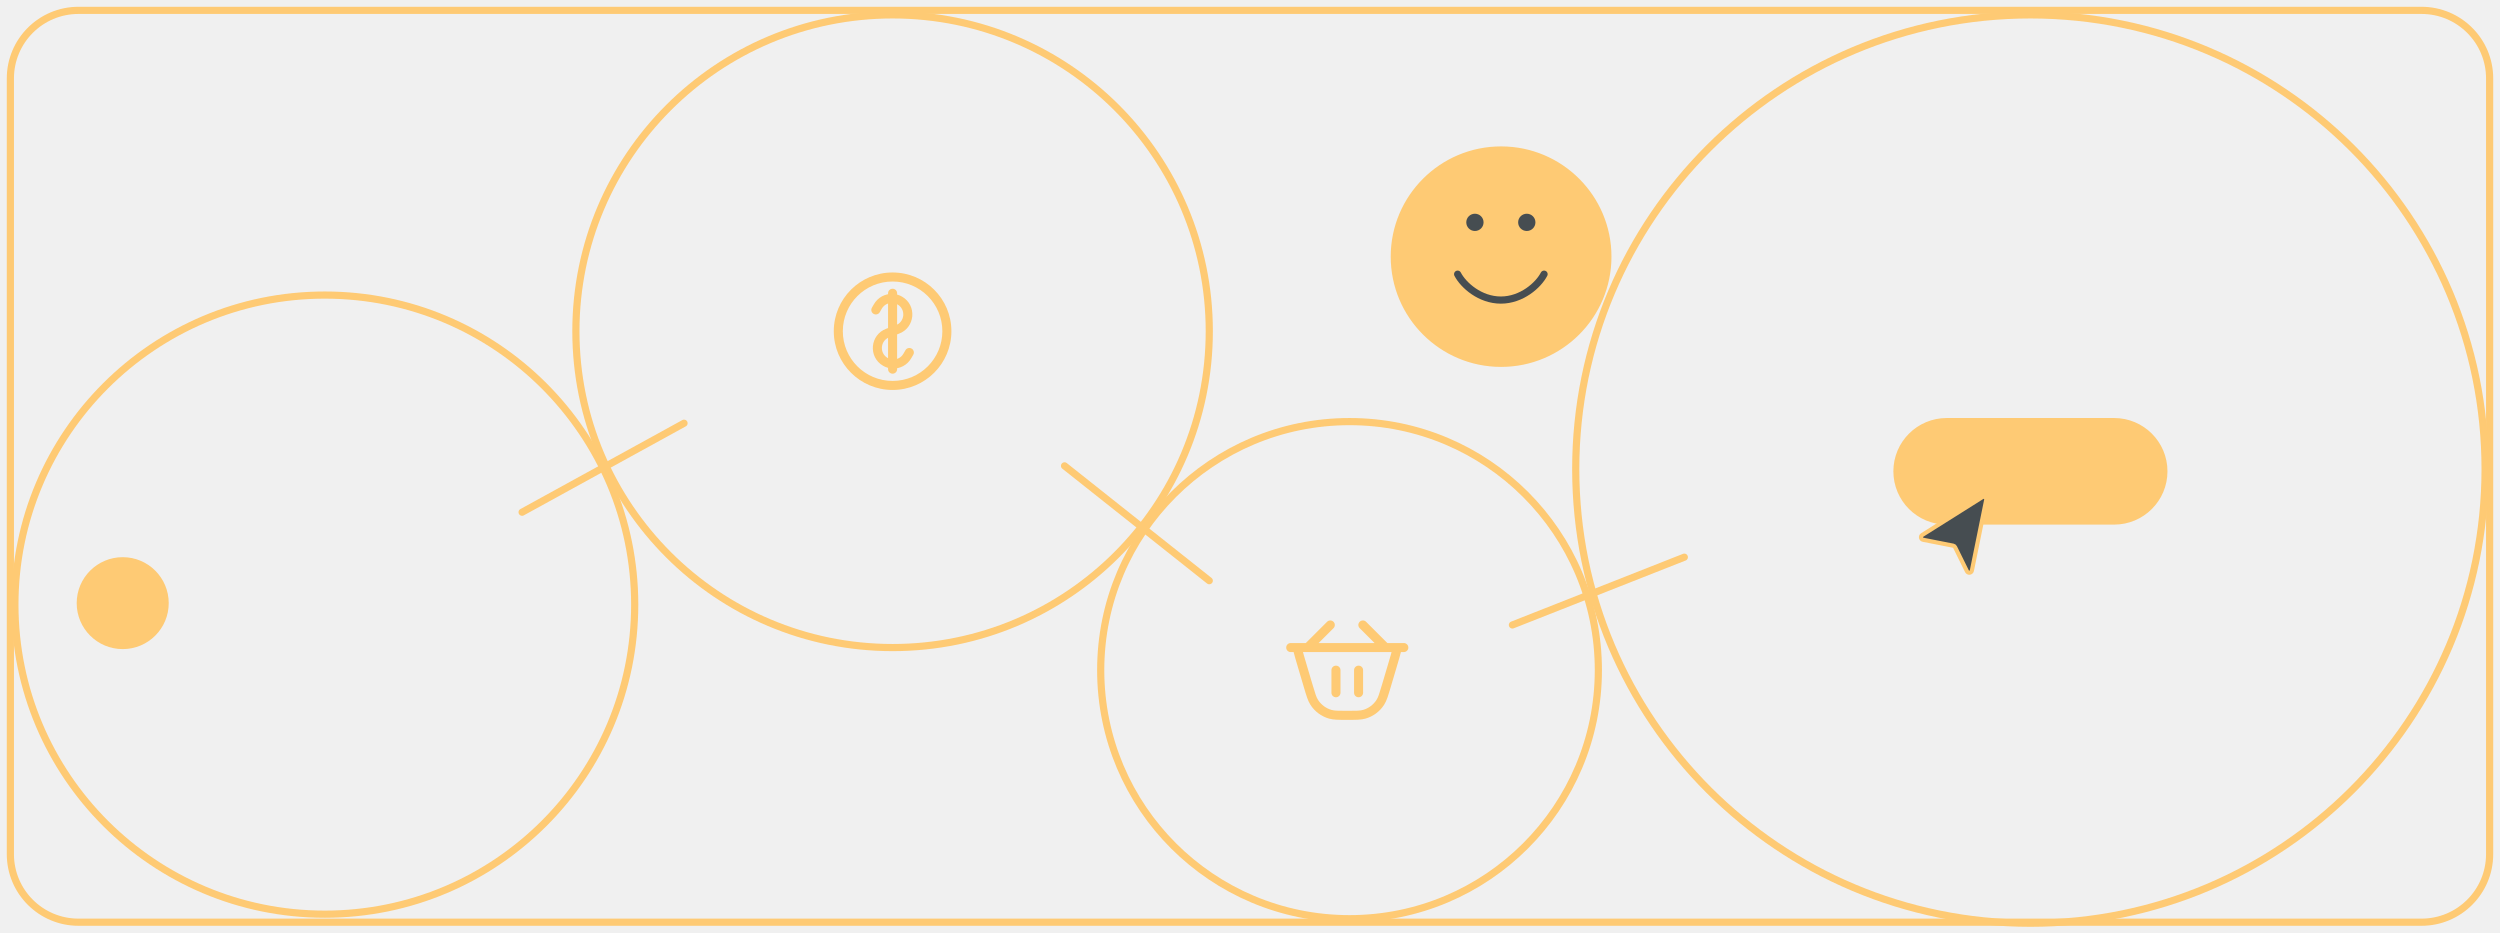
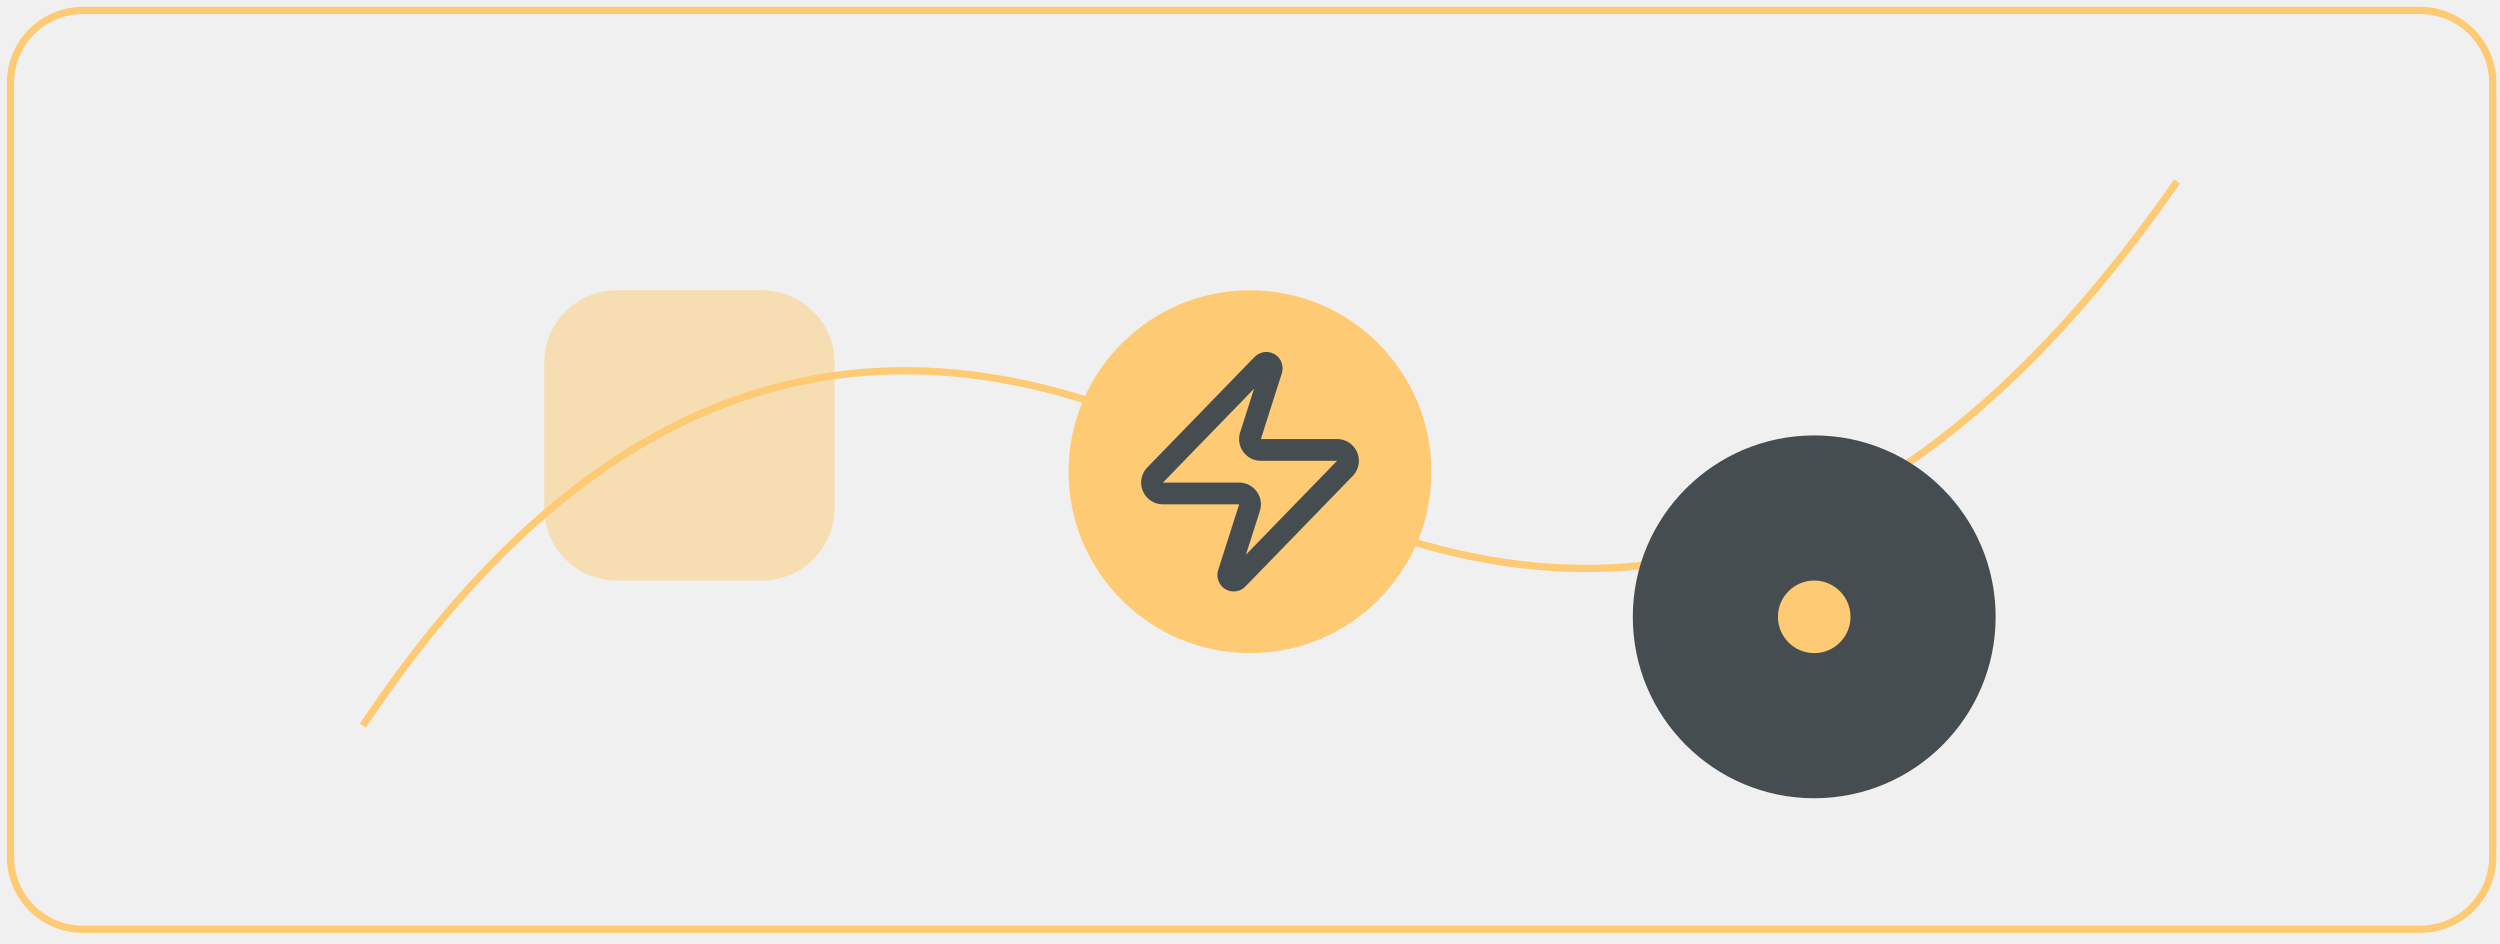
- <svg xmlns="http://www.w3.org/2000/svg" viewBox="0 0 697 260" fill="none">
-   <g transform="translate(697, 0) scale(-1, 1)">
-     <mask id="mask0_37_73" style="mask-type:luminance" maskUnits="userSpaceOnUse" x="2" y="2" width="693" height="257">
-       <path d="M673.927 2.889H23.074C11.928 2.889 2.892 11.914 2.892 23.048V238.497C2.892 249.63 11.928 258.656 23.074 258.656H673.927C685.073 258.656 694.108 249.63 694.108 238.497V23.048C694.108 11.914 685.073 2.889 673.927 2.889Z" fill="white" />
-     </mask>
-     <g mask="url(#mask0_37_73)">
-       <path d="M308.768 71.555C308.768 54.855 295.215 41.317 278.496 41.317C261.776 41.317 248.223 54.855 248.223 71.555C248.223 88.256 261.776 101.794 278.496 101.794C295.215 101.794 308.768 88.256 308.768 71.555Z" fill="#FECA74" />
-       <path d="M308.768 71.555C308.768 54.855 295.215 41.317 278.496 41.317C261.776 41.317 248.223 54.855 248.223 71.555C248.223 88.256 261.776 101.794 278.496 101.794C295.215 101.794 308.768 88.256 308.768 71.555Z" stroke="#FECA74" />
-       <path d="M266.513 76.439C268.12 79.534 272.779 83.66 278.562 83.66C284.347 83.66 289.006 79.534 290.614 76.439" stroke="#464D51" stroke-width="2" stroke-linecap="round" />
-       <path d="M273.742 61.993C273.742 63.323 272.664 64.401 271.332 64.401C270.001 64.401 268.923 63.323 268.923 61.993C268.923 60.664 270.001 59.586 271.332 59.586C272.664 59.586 273.742 60.664 273.742 61.993Z" fill="#464D51" />
-       <path d="M288.203 61.993C288.203 63.323 287.124 64.401 285.792 64.401C284.461 64.401 283.383 63.323 283.383 61.993C283.383 60.664 284.461 59.586 285.792 59.586C287.124 59.586 288.203 60.664 288.203 61.993Z" fill="#464D51" />
-       <path d="M390.123 186.839C390.123 148.568 359.065 117.543 320.75 117.543C282.437 117.543 251.377 148.568 251.377 186.839C251.377 225.111 282.437 256.136 320.75 256.136C359.065 256.136 390.123 225.111 390.123 186.839Z" stroke="#FECA74" stroke-width="2" />
-       <path d="M335.37 180.54V179.28H334.38L334.146 180.241L335.37 180.54ZM307.391 180.54V179.28H305.783L306.165 180.838L307.391 180.54ZM305.613 179.28C304.918 179.28 304.352 179.844 304.352 180.54C304.352 181.235 304.918 181.8 305.613 181.8V179.28ZM337.148 181.8C337.845 181.8 338.409 181.235 338.409 180.54C338.409 179.844 337.845 179.28 337.148 179.28V181.8ZM325.797 186.839C325.797 186.144 325.23 185.58 324.533 185.58C323.839 185.58 323.272 186.144 323.272 186.839H325.797ZM323.272 193.139C323.272 193.835 323.839 194.399 324.533 194.399C325.23 194.399 325.797 193.835 325.797 193.139H323.272ZM327.003 173.35C326.511 172.857 325.71 172.857 325.218 173.35C324.727 173.841 324.727 174.64 325.218 175.131L327.003 173.35ZM317.924 175.131C318.419 174.64 318.419 173.841 317.924 173.35C317.433 172.857 316.634 172.857 316.14 173.35L317.924 175.131ZM319.489 186.839C319.489 186.144 318.925 185.58 318.228 185.58C317.531 185.58 316.967 186.144 316.967 186.839H319.489ZM316.967 193.139C316.967 193.835 317.531 194.399 318.228 194.399C318.925 194.399 319.489 193.835 319.489 193.139H316.967ZM332.582 185.766L331.034 190.982L333.452 191.699L334.999 186.483L332.582 185.766ZM311.726 190.982L310.179 185.766L307.761 186.483L309.309 191.699L311.726 190.982ZM321.38 198.179C318.844 198.179 317.832 198.168 316.976 197.921L316.279 200.342C317.56 200.71 319.003 200.699 321.38 200.699V198.179ZM309.309 191.699C309.985 193.974 310.385 195.362 311.105 196.483L313.227 195.126C312.75 194.377 312.449 193.411 311.726 190.982L309.309 191.699ZM316.976 197.921C315.428 197.476 314.095 196.482 313.227 195.126L311.105 196.483C312.299 198.355 314.141 199.727 316.279 200.342L316.976 197.921ZM331.034 190.982C330.311 193.411 330.013 194.377 329.533 195.126L331.659 196.483C332.376 195.362 332.775 193.974 333.452 191.699L331.034 190.982ZM321.38 200.699C323.758 200.699 325.201 200.71 326.482 200.342L325.785 197.921C324.929 198.168 323.917 198.179 321.38 198.179V200.699ZM329.533 195.126C328.666 196.482 327.332 197.476 325.785 197.921L326.482 200.342C328.622 199.727 330.462 198.355 331.659 196.483L329.533 195.126ZM334.999 186.483C335.665 184.245 336.214 182.393 336.596 180.838L334.146 180.241C333.785 181.722 333.252 183.507 332.582 185.766L334.999 186.483ZM310.179 185.766C309.508 183.507 308.979 181.722 308.615 180.241L306.165 180.838C306.547 182.393 307.096 184.245 307.761 186.483L310.179 185.766ZM323.272 186.839V193.139H325.797V186.839H323.272ZM316.967 186.839V193.139H319.489V186.839H316.967ZM325.218 175.131L331.526 181.431L333.31 179.649L327.003 173.35L325.218 175.131ZM332.417 181.8H335.572V179.28H332.417V181.8ZM335.572 181.8H337.148V179.28H335.572V181.8ZM335.37 181.8H335.572V179.28H335.37V181.8ZM305.613 181.8H310.726V179.28H305.613V181.8ZM310.726 181.8H332.417V179.28H310.726V181.8ZM316.14 173.35L309.835 179.649L311.617 181.431L317.924 175.131L316.14 173.35ZM307.391 181.8H310.726V179.28H307.391V181.8Z" fill="#FECA74" />
-       <path d="M257.684 130.773C257.684 60.841 200.929 4.149 130.919 4.149C60.908 4.149 4.154 60.841 4.154 130.773C4.154 200.705 60.908 257.396 130.919 257.396C200.929 257.396 257.684 200.705 257.684 130.773Z" stroke="#FECA74" stroke-width="2" />
-       <path d="M154.253 117.543H107.583C99.921 117.543 93.709 123.748 93.709 131.402C93.709 139.057 99.921 145.262 107.583 145.262H154.253C161.916 145.262 168.128 139.057 168.128 131.402C168.128 123.748 161.916 117.543 154.253 117.543Z" fill="#FECA74" stroke="#FECA74" stroke-width="2" />
-       <path d="M151.934 152.53L148.616 159.258C148.307 159.884 147.379 159.765 147.24 159.08L143.242 139.38C143.113 138.749 143.806 138.271 144.352 138.615L161.087 149.151C161.649 149.504 161.488 150.36 160.838 150.489L152.45 152.136C152.225 152.18 152.035 152.326 151.934 152.53Z" fill="#464D51" stroke="#FECA74" stroke-width="1.162" />
-       <path d="M227.411 155.341L275.342 174.24" stroke="#FECA74" stroke-width="2" stroke-linecap="round" />
-       <path d="M536.441 92.345C536.441 43.636 496.909 4.149 448.145 4.149C399.384 4.149 359.852 43.636 359.852 92.345C359.852 141.054 399.384 180.54 448.145 180.54C496.909 180.54 536.441 141.054 536.441 92.345Z" stroke="#FECA74" stroke-width="2" />
-       <path d="M446.884 102.927C446.884 103.623 447.451 104.187 448.145 104.187C448.842 104.187 449.409 103.623 449.409 102.927H446.884ZM449.409 81.76C449.409 81.064 448.842 80.5 448.145 80.5C447.451 80.5 446.884 81.064 446.884 81.76H449.409ZM451.728 87.042C452.075 87.645 452.845 87.851 453.449 87.503C454.053 87.155 454.259 86.385 453.912 85.782L451.728 87.042ZM444.567 97.645C444.217 97.043 443.445 96.836 442.844 97.184C442.239 97.532 442.031 98.302 442.381 98.905L444.567 97.645ZM462.021 92.344C462.021 99.998 455.809 106.203 448.145 106.203V108.723C457.203 108.723 464.543 101.39 464.543 92.344H462.021ZM448.145 106.203C440.484 106.203 434.271 99.998 434.271 92.344H431.75C431.75 101.39 439.09 108.723 448.145 108.723V106.203ZM434.271 92.344C434.271 84.689 440.484 78.484 448.145 78.484V75.965C439.09 75.965 431.75 83.298 431.75 92.344H434.271ZM448.145 78.484C455.809 78.484 462.021 84.689 462.021 92.344H464.543C464.543 83.298 457.203 75.965 448.145 75.965V78.484ZM453.912 85.782L453.342 84.798L451.159 86.059L451.728 87.042L453.912 85.782ZM445.134 98.629L444.567 97.645L442.381 98.905L442.951 99.889L445.134 98.629ZM449.027 94.01C451.587 94.95 451.884 98.443 449.524 99.804L450.785 101.986C454.999 99.557 454.464 93.322 449.898 91.645L449.027 94.01ZM445.507 82.701C441.294 85.13 441.829 91.365 446.395 93.042L447.266 90.677C444.706 89.738 444.408 86.244 446.768 84.883L445.507 82.701ZM449.409 102.927V101.49H446.884V102.927H449.409ZM449.409 101.49V92.344H446.884V101.49H449.409ZM449.524 99.804C449.067 100.069 448.573 100.206 448.084 100.231L448.209 102.748C449.091 102.703 449.973 102.455 450.785 101.986L449.524 99.804ZM448.084 100.231C446.913 100.29 445.756 99.707 445.134 98.629L442.951 99.889C444.064 101.817 446.129 102.852 448.209 102.748L448.084 100.231ZM446.395 93.042L447.711 93.526L448.582 91.161L447.266 90.677L446.395 93.042ZM447.711 93.526L449.027 94.01L449.898 91.645L448.582 91.161L447.711 93.526ZM449.409 92.344V83.198H446.884V92.344H449.409ZM449.409 83.198V81.76H446.884V83.198H449.409ZM453.342 84.798C452.229 82.87 450.161 81.835 448.084 81.94L448.209 84.456C449.38 84.398 450.534 84.98 451.159 86.059L453.342 84.798ZM448.084 81.94C447.202 81.984 446.317 82.232 445.507 82.701L446.768 84.883C447.225 84.619 447.72 84.481 448.209 84.456L448.084 81.94Z" fill="#FECA74" />
-       <path d="M359.857 161.897L400.208 129.884" stroke="#FECA74" stroke-width="2" stroke-linecap="round" />
-       <path d="M692.847 168.57C692.847 120.905 654.162 82.265 606.445 82.265C558.725 82.265 520.043 120.905 520.043 168.57C520.043 216.236 558.725 254.876 606.445 254.876C654.162 254.876 692.847 216.236 692.847 168.57Z" stroke="#FECA74" stroke-width="2" />
-       <path d="M662.789 180.971C669.875 180.971 675.618 175.234 675.618 168.156C675.618 161.078 669.875 155.34 662.789 155.34C655.703 155.34 649.959 161.078 649.959 168.156C649.959 175.234 655.703 180.971 662.789 180.971Z" fill="#FECA74" />
-       <path d="M506.291 117.995L551.44 142.806" stroke="#FECA74" stroke-width="2" stroke-linecap="round" />
-     </g>
-     <path d="M675.118 2.889H21.881C11.394 2.889 2.892 11.383 2.892 21.861V238.139C2.892 248.617 11.394 257.111 21.881 257.111H675.118C685.605 257.111 694.108 248.617 694.108 238.139V21.861C694.108 11.383 685.605 2.889 675.118 2.889Z" stroke="#FECA74" stroke-width="2" />
+ <svg xmlns="http://www.w3.org/2000/svg" viewBox="0 0 689 260" fill="none">
+   <path d="M667 2.88H22.86C11.83 2.88 2.89 11.82 2.89 22.84V236.15C2.89 247.17 11.83 256.11 22.86 256.11H667C678 256.11 687 247.17 687 236.15V22.84C687 11.82 678 2.88 667 2.88Z" stroke="#FECA74" stroke-width="2" />
+   <path d="M100 200 Q 200 50 344.5 130 T 600 50" stroke="#FECA74" stroke-width="2" fill="none" />
+   <rect x="150" y="80" width="80" height="80" rx="20" fill="#FECA74" fill-opacity="0.5" />
+   <rect x="450" y="120" width="100" height="100" rx="50" fill="#464D51" />
+   <circle cx="500" cy="170" r="10" fill="#FECA74" />
+   <circle cx="344.5" cy="130" r="50" fill="#FECA74" />
+   <g transform="translate(308.5, 94) scale(3)" stroke="#464D51" stroke-width="2" stroke-linecap="round" stroke-linejoin="round" fill="none">
+     <path d="M4 14a1 1 0 0 1-.78-1.63l9.9-10.2a.5.5 0 0 1 .86.46l-1.92 6.02A1 1 0 0 0 13 10h7a1 1 0 0 1 .78 1.63l-9.9 10.2a.5.5 0 0 1-.86-.46l1.92-6.02A1 1 0 0 0 11 14z" />
  </g>
</svg>
